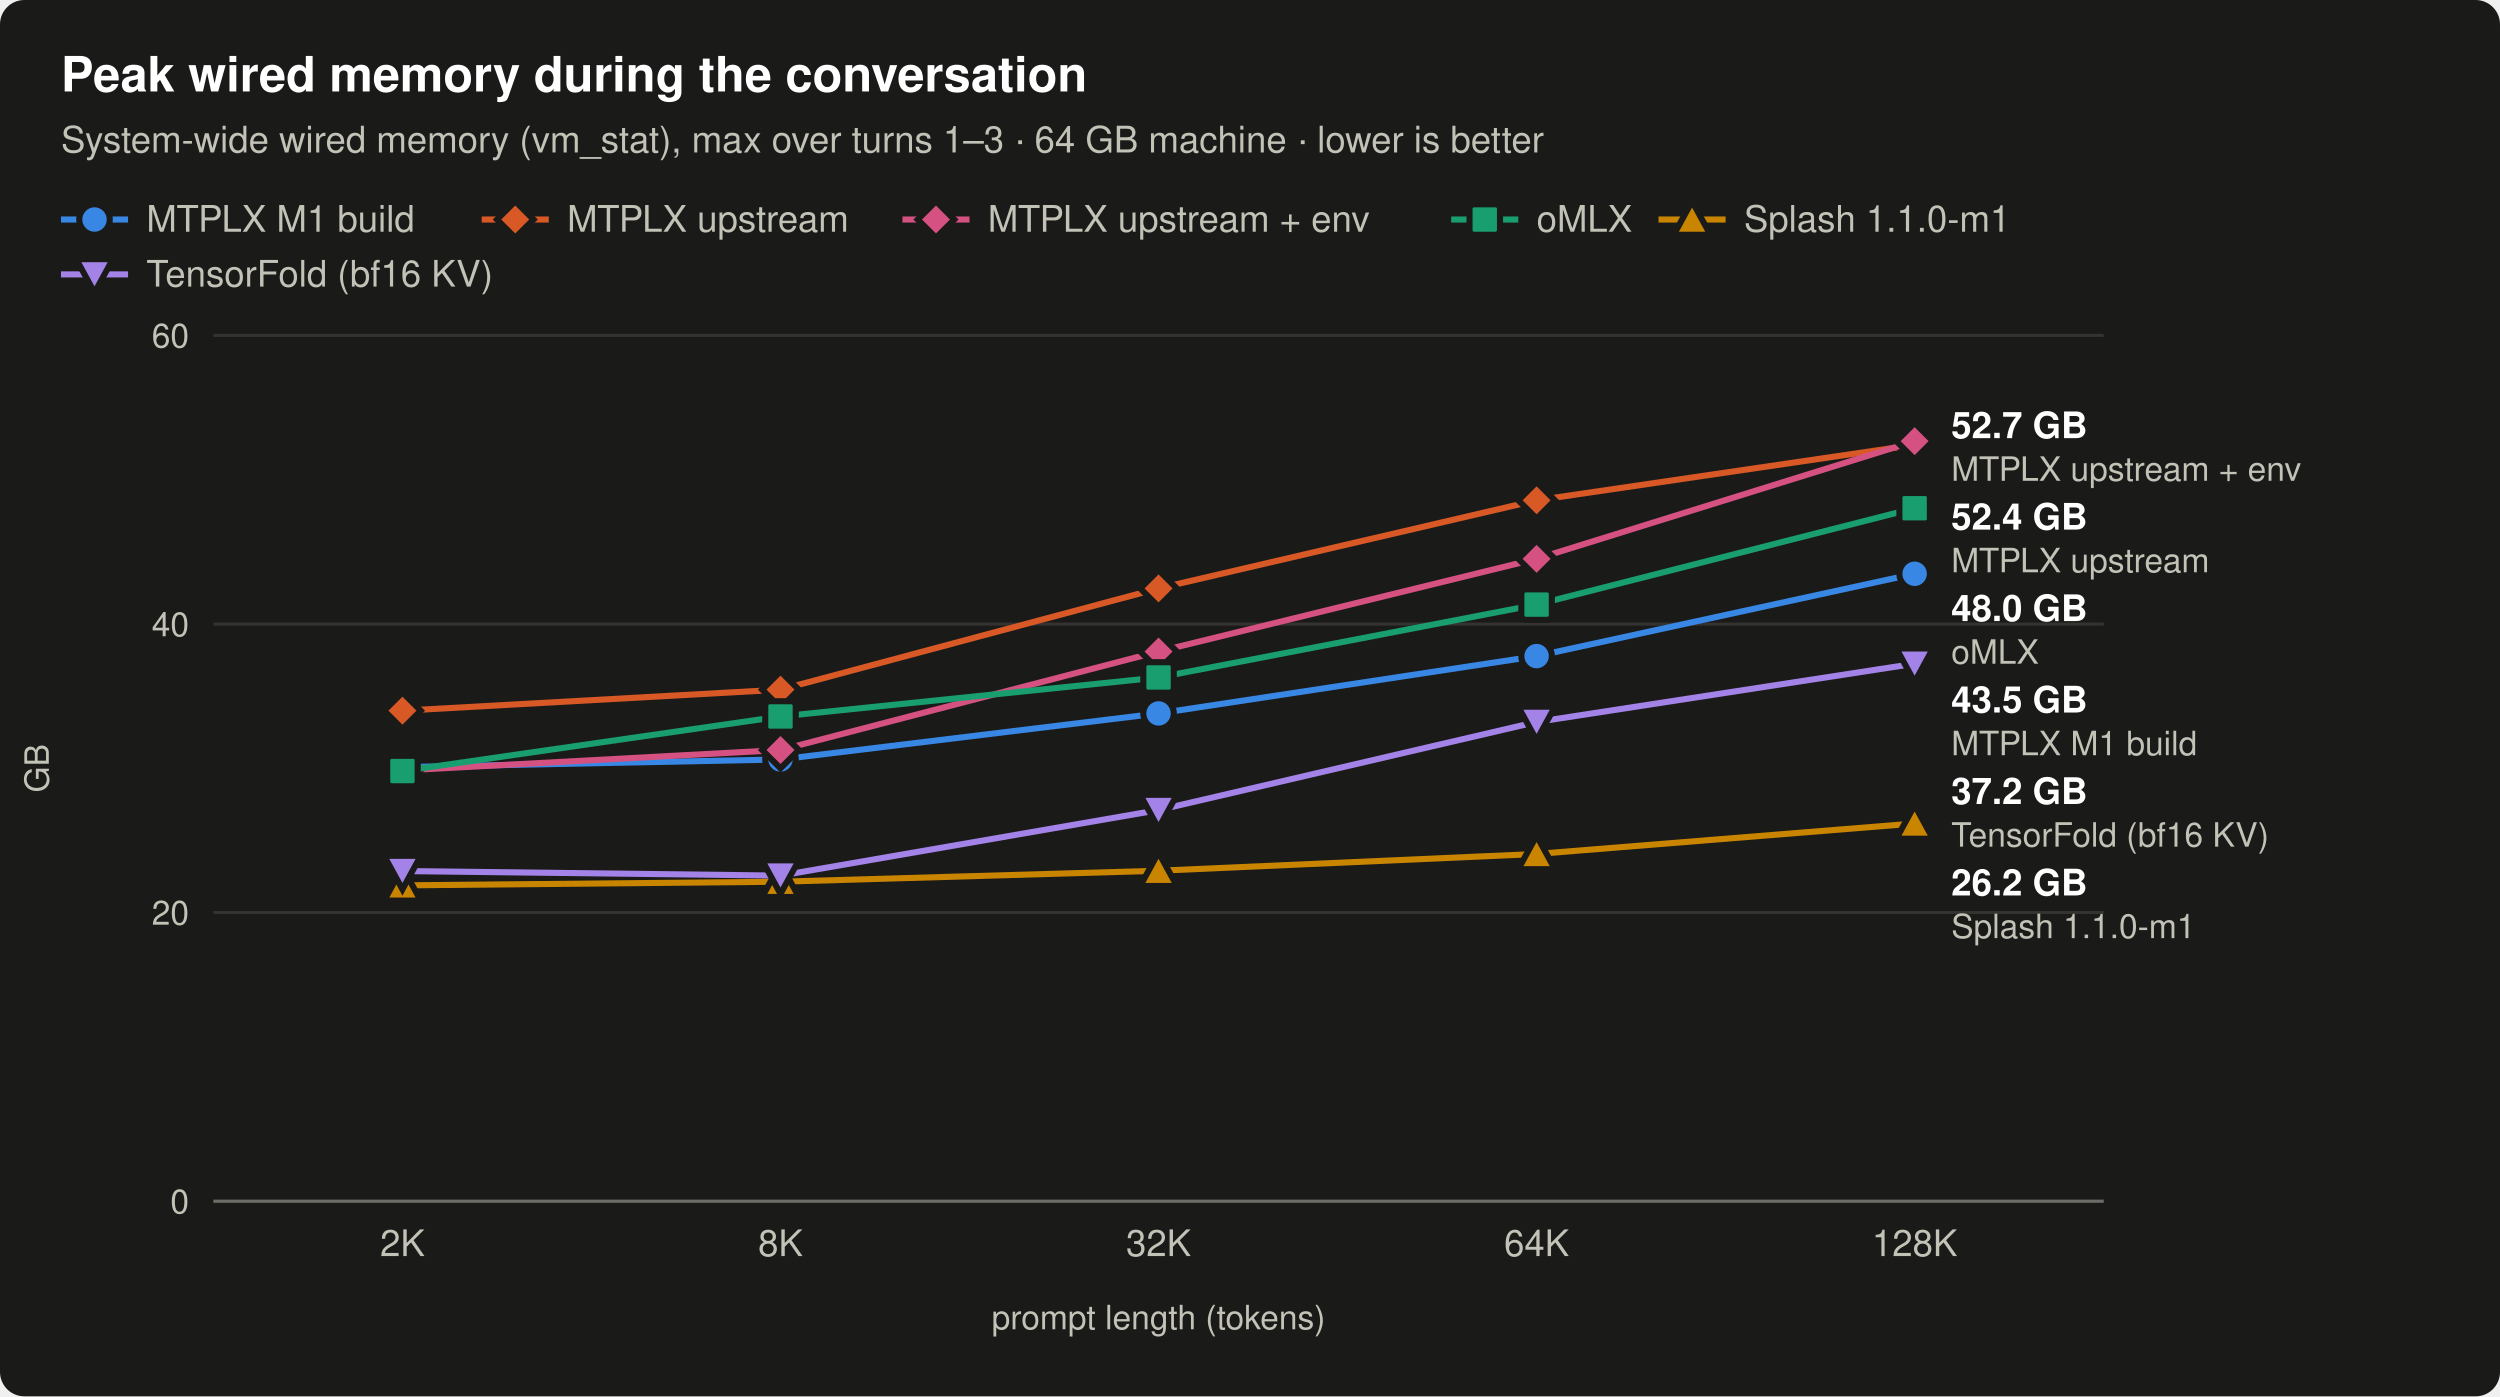
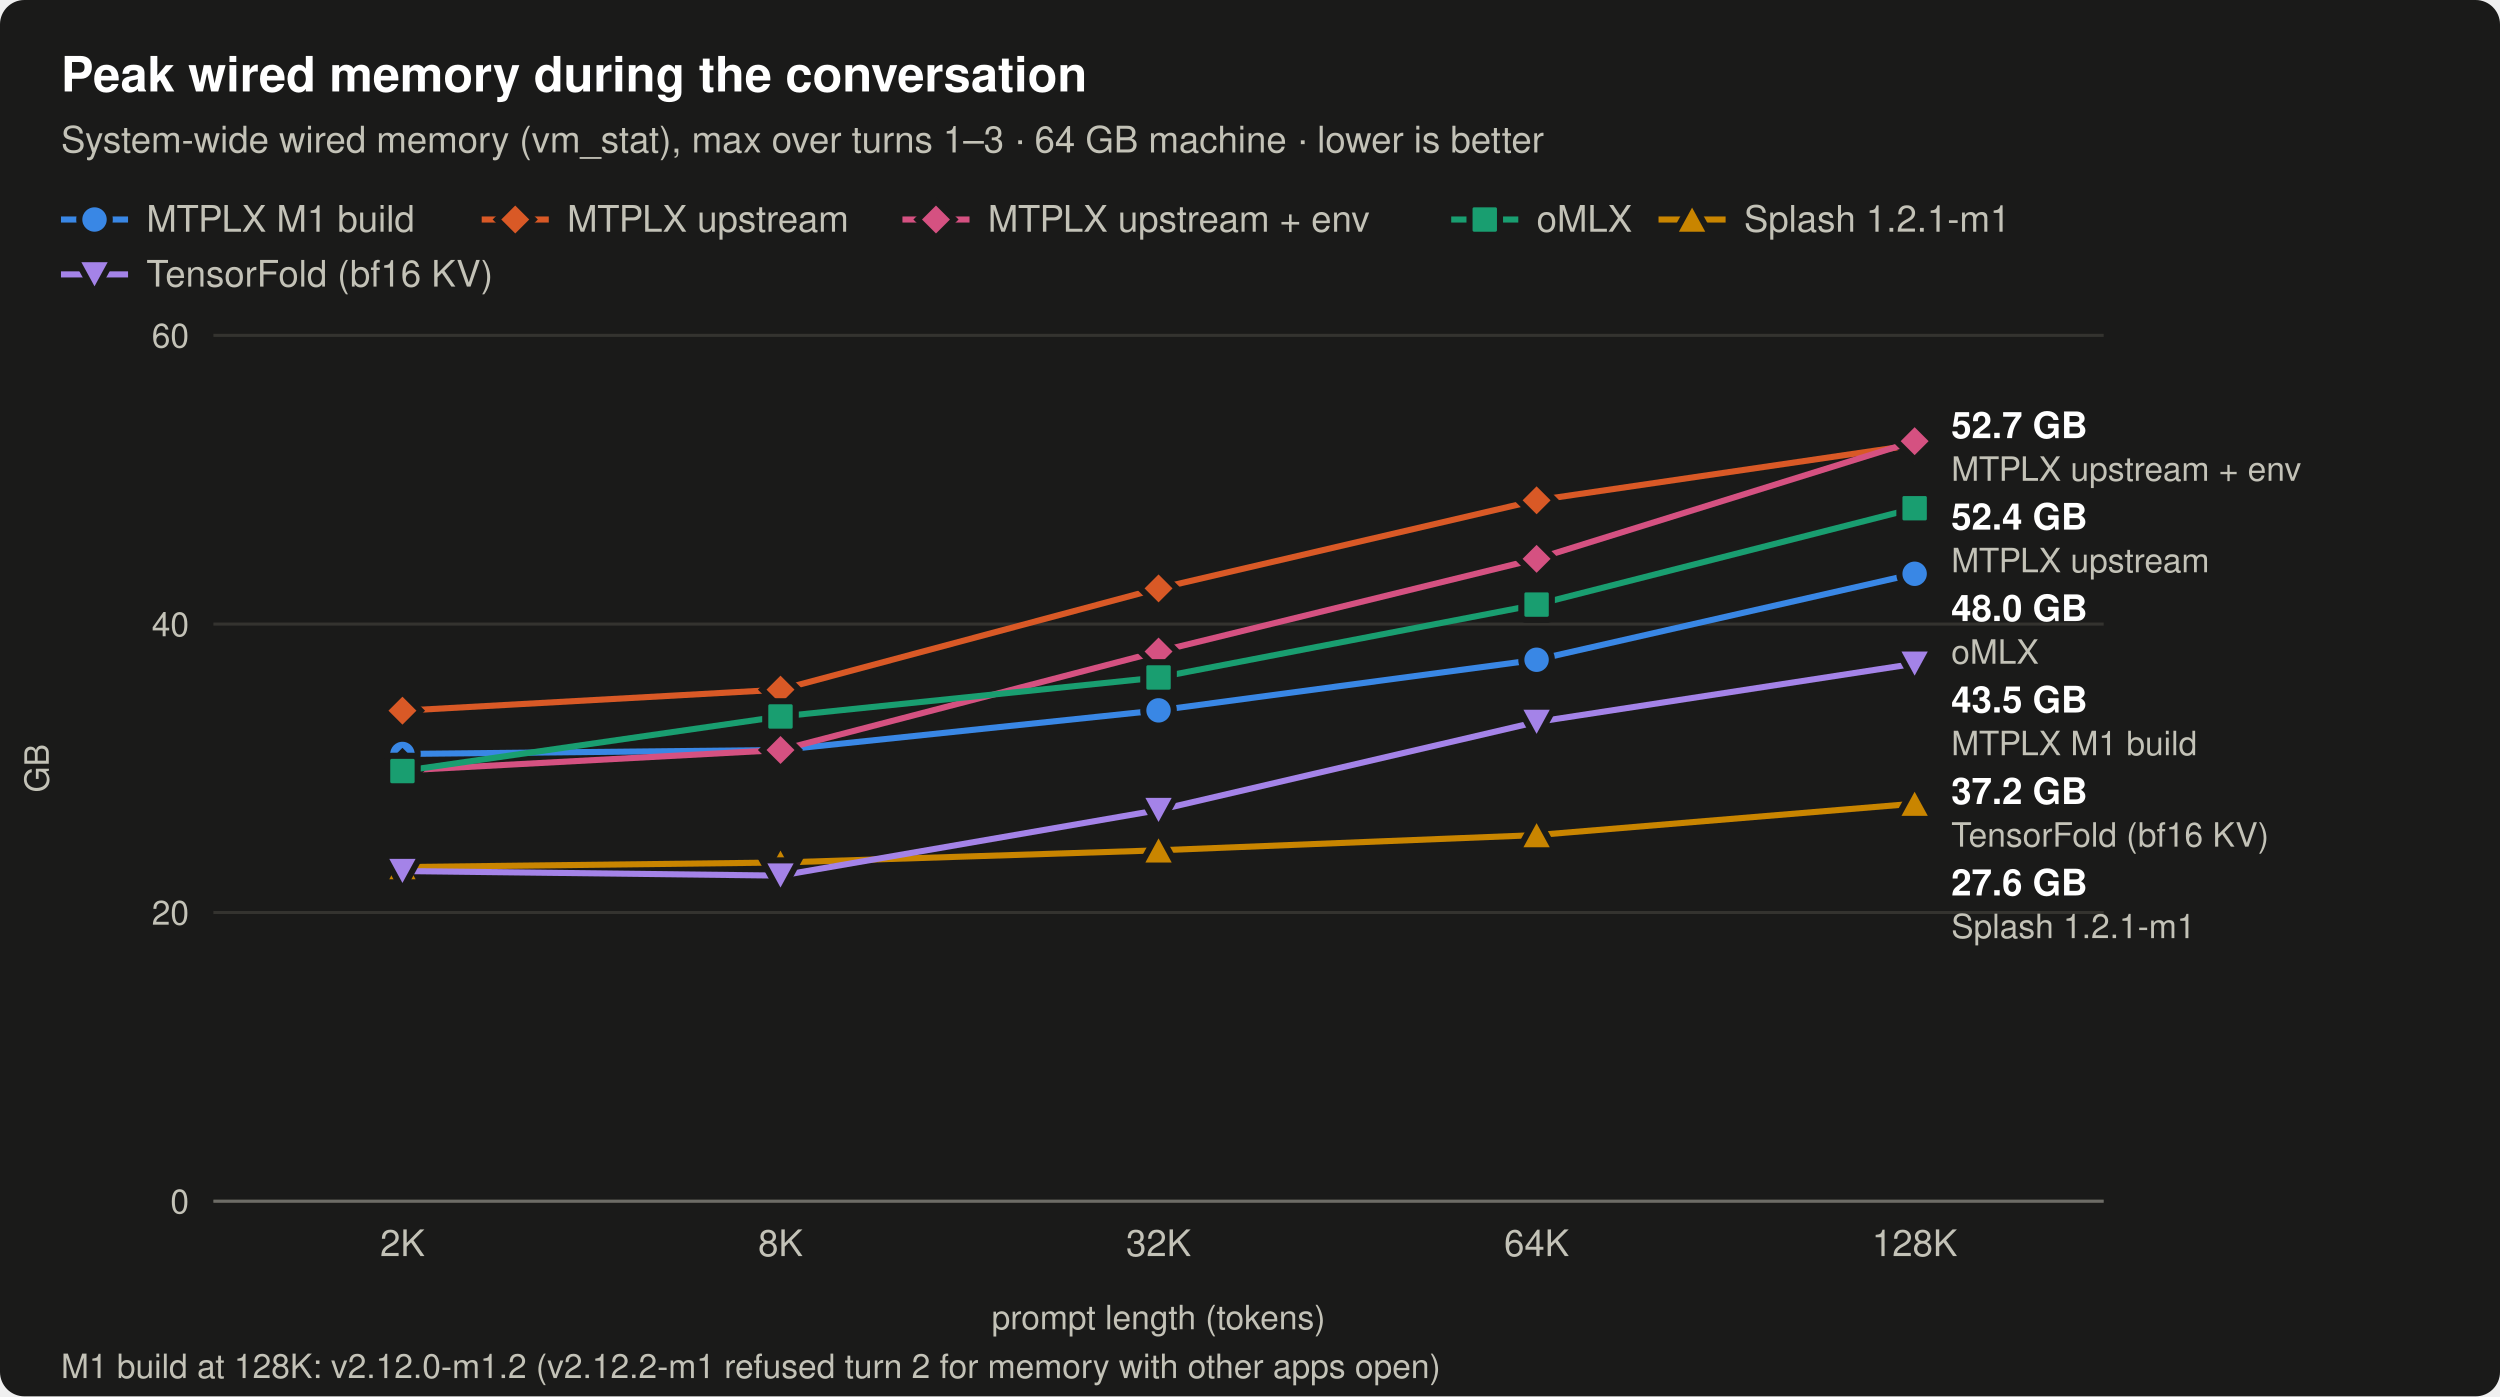
<svg xmlns="http://www.w3.org/2000/svg" viewBox="0 0 820 458" width="820" height="458" role="img" aria-label="Peak wired memory during the conversation" font-family="-apple-system,BlinkMacSystemFont,Segoe UI,Helvetica,Arial,sans-serif">
  <rect width="820" height="458" rx="8" fill="#1a1a19" />
  <text x="20" y="30" fill="#ffffff" font-size="16" font-weight="600">Peak wired memory during the conversation</text>
  <text x="20" y="50" fill="#c3c2b7" font-size="12">System-wide wired memory (vm_stat), max over turns 1–3 · 64 GB machine · lower is better</text>
  <line x1="20" x2="42" y1="72" y2="72" stroke="#3987e5" stroke-width="2" />
  <circle cx="31" cy="72" r="5" fill="#3987e5" stroke="#1a1a19" stroke-width="2" />
  <text x="48" y="76" fill="#c3c2b7" font-size="12">MTPLX M1 build</text>
  <line x1="158" x2="180" y1="72" y2="72" stroke="#d95926" stroke-width="2" />
  <path d="M169 66L175 72L169 78L163 72Z" fill="#d95926" stroke="#1a1a19" stroke-width="2" />
  <text x="186" y="76" fill="#c3c2b7" font-size="12">MTPLX upstream</text>
  <line x1="296" x2="318" y1="72" y2="72" stroke="#d55181" stroke-width="2" />
  <path d="M307 66L313 72L307 78L301 72Z" fill="#d55181" stroke="#1a1a19" stroke-width="2" />
  <text x="324" y="76" fill="#c3c2b7" font-size="12">MTPLX upstream + env</text>
  <line x1="476" x2="498" y1="72" y2="72" stroke="#199e70" stroke-width="2" />
  <rect x="482" y="67" width="10" height="10" rx="1.5" fill="#199e70" stroke="#1a1a19" stroke-width="2" />
  <text x="504" y="76" fill="#c3c2b7" font-size="12">oMLX</text>
  <line x1="544" x2="566" y1="72" y2="72" stroke="#c98500" stroke-width="2" />
  <path d="M555 66L561 77L549 77Z" fill="#c98500" stroke="#1a1a19" stroke-width="2" />
-   <text x="572" y="76" fill="#c3c2b7" font-size="12">Splash 1.1.0-m1</text>
+   <text x="572" y="76" fill="#c3c2b7" font-size="12">Splash 1.2.1-m1</text>
  <line x1="20" x2="42" y1="90" y2="90" stroke="#a483e8" stroke-width="2" />
  <path d="M31 96L37 85L25 85Z" fill="#a483e8" stroke="#1a1a19" stroke-width="2" />
  <text x="48" y="94" fill="#c3c2b7" font-size="12">TensorFold (bf16 KV)</text>
  <line x1="70" x2="690" y1="394.0" y2="394.0" stroke="#34332f" />
  <text x="62" y="398.0" fill="#c3c2b7" font-size="11" text-anchor="end">0</text>
  <line x1="70" x2="690" y1="299.3" y2="299.3" stroke="#34332f" />
  <text x="62" y="303.3" fill="#c3c2b7" font-size="11" text-anchor="end">20</text>
  <line x1="70" x2="690" y1="204.7" y2="204.7" stroke="#34332f" />
  <text x="62" y="208.7" fill="#c3c2b7" font-size="11" text-anchor="end">40</text>
  <line x1="70" x2="690" y1="110.0" y2="110.0" stroke="#34332f" />
  <text x="62" y="114.0" fill="#c3c2b7" font-size="11" text-anchor="end">60</text>
  <line x1="70" x2="690" y1="394" y2="394" stroke="#6d6c66" />
  <text x="132.0" y="412" fill="#c3c2b7" font-size="12" text-anchor="middle">2K</text>
  <text x="256.0" y="412" fill="#c3c2b7" font-size="12" text-anchor="middle">8K</text>
  <text x="380.0" y="412" fill="#c3c2b7" font-size="12" text-anchor="middle">32K</text>
  <text x="504.0" y="412" fill="#c3c2b7" font-size="12" text-anchor="middle">64K</text>
  <text x="628.0" y="412" fill="#c3c2b7" font-size="12" text-anchor="middle">128K</text>
  <text x="380.0" y="436" fill="#c3c2b7" font-size="11" text-anchor="middle">prompt length (tokens)</text>
  <text x="16" y="252.0" fill="#c3c2b7" font-size="11" text-anchor="middle" transform="rotate(-90 16 252.0)">GB</text>
-   <polyline points="132.0,251.6 256.0,249.1 380.0,234.0 504.0,215.2 628.0,188.2" fill="none" stroke="#3987e5" stroke-width="2" stroke-linejoin="round" />
-   <circle cx="132.0" cy="251.6" r="5" fill="#3987e5" stroke="#1a1a19" stroke-width="2" />
-   <circle cx="256.0" cy="249.1" r="5" fill="#3987e5" stroke="#1a1a19" stroke-width="2" />
-   <circle cx="380.0" cy="234.0" r="5" fill="#3987e5" stroke="#1a1a19" stroke-width="2" />
-   <circle cx="504.0" cy="215.2" r="5" fill="#3987e5" stroke="#1a1a19" stroke-width="2" />
+   <polyline points="132.0,247.3 256.0,246.0 380.0,233.0 504.0,216.4 628.0,188.2" fill="none" stroke="#3987e5" stroke-width="2" stroke-linejoin="round" />
+   <circle cx="132.0" cy="247.3" r="5" fill="#3987e5" stroke="#1a1a19" stroke-width="2" />
+   <circle cx="256.0" cy="246.0" r="5" fill="#3987e5" stroke="#1a1a19" stroke-width="2" />
+   <circle cx="380.0" cy="233.0" r="5" fill="#3987e5" stroke="#1a1a19" stroke-width="2" />
+   <circle cx="504.0" cy="216.4" r="5" fill="#3987e5" stroke="#1a1a19" stroke-width="2" />
  <circle cx="628.0" cy="188.2" r="5" fill="#3987e5" stroke="#1a1a19" stroke-width="2" />
  <polyline points="132.0,233.1 256.0,226.2 380.0,193.0 504.0,164.1 628.0,145.9" fill="none" stroke="#d95926" stroke-width="2" stroke-linejoin="round" />
  <path d="M132.0 227.1L138.0 233.1L132.0 239.1L126.0 233.1Z" fill="#d95926" stroke="#1a1a19" stroke-width="2" />
  <path d="M256.0 220.2L262.0 226.2L256.0 232.2L250.0 226.2Z" fill="#d95926" stroke="#1a1a19" stroke-width="2" />
  <path d="M380.0 187.0L386.0 193.0L380.0 199.0L374.0 193.0Z" fill="#d95926" stroke="#1a1a19" stroke-width="2" />
  <path d="M504.0 158.1L510.0 164.1L504.0 170.1L498.0 164.1Z" fill="#d95926" stroke="#1a1a19" stroke-width="2" />
  <path d="M628.0 139.9L634.0 145.9L628.0 151.9L622.0 145.9Z" fill="#d95926" stroke="#1a1a19" stroke-width="2" />
  <polyline points="132.0,252.7 256.0,246.0 380.0,213.7 504.0,183.3 628.0,144.7" fill="none" stroke="#d55181" stroke-width="2" stroke-linejoin="round" />
  <path d="M132.0 246.7L138.0 252.7L132.0 258.7L126.0 252.7Z" fill="#d55181" stroke="#1a1a19" stroke-width="2" />
  <path d="M256.0 240.0L262.0 246.0L256.0 252.0L250.0 246.0Z" fill="#d55181" stroke="#1a1a19" stroke-width="2" />
  <path d="M380.0 207.7L386.0 213.7L380.0 219.7L374.0 213.7Z" fill="#d55181" stroke="#1a1a19" stroke-width="2" />
  <path d="M504.0 177.3L510.0 183.3L504.0 189.3L498.0 183.3Z" fill="#d55181" stroke="#1a1a19" stroke-width="2" />
  <path d="M628.0 138.7L634.0 144.7L628.0 150.7L622.0 144.7Z" fill="#d55181" stroke="#1a1a19" stroke-width="2" />
  <polyline points="132.0,252.9 256.0,235.0 380.0,222.2 504.0,198.3 628.0,166.7" fill="none" stroke="#199e70" stroke-width="2" stroke-linejoin="round" />
  <rect x="127.0" y="247.9" width="10" height="10" rx="1.5" fill="#199e70" stroke="#1a1a19" stroke-width="2" />
  <rect x="251.0" y="230.0" width="10" height="10" rx="1.5" fill="#199e70" stroke="#1a1a19" stroke-width="2" />
  <rect x="375.0" y="217.2" width="10" height="10" rx="1.5" fill="#199e70" stroke="#1a1a19" stroke-width="2" />
  <rect x="499.0" y="193.3" width="10" height="10" rx="1.5" fill="#199e70" stroke="#1a1a19" stroke-width="2" />
  <rect x="623.0" y="161.7" width="10" height="10" rx="1.5" fill="#199e70" stroke="#1a1a19" stroke-width="2" />
-   <polyline points="132.0,290.4 256.0,289.2 380.0,285.6 504.0,280.1 628.0,270.1" fill="none" stroke="#c98500" stroke-width="2" stroke-linejoin="round" />
-   <path d="M132.0 284.4L138.0 295.4L126.0 295.4Z" fill="#c98500" stroke="#1a1a19" stroke-width="2" />
-   <path d="M256.0 283.2L262.0 294.2L250.0 294.2Z" fill="#c98500" stroke="#1a1a19" stroke-width="2" />
-   <path d="M380.0 279.6L386.0 290.6L374.0 290.6Z" fill="#c98500" stroke="#1a1a19" stroke-width="2" />
-   <path d="M504.0 274.1L510.0 285.1L498.0 285.1Z" fill="#c98500" stroke="#1a1a19" stroke-width="2" />
-   <path d="M628.0 264.1L634.0 275.1L622.0 275.1Z" fill="#c98500" stroke="#1a1a19" stroke-width="2" />
+   <polyline points="132.0,284.4 256.0,282.9 380.0,278.9 504.0,273.9 628.0,263.6" fill="none" stroke="#c98500" stroke-width="2" stroke-linejoin="round" />
+   <path d="M132.0 278.4L138.0 289.4L126.0 289.4Z" fill="#c98500" stroke="#1a1a19" stroke-width="2" />
+   <path d="M256.0 276.9L262.0 287.9L250.0 287.9Z" fill="#c98500" stroke="#1a1a19" stroke-width="2" />
+   <path d="M380.0 272.9L386.0 283.9L374.0 283.9Z" fill="#c98500" stroke="#1a1a19" stroke-width="2" />
+   <path d="M504.0 267.9L510.0 278.9L498.0 278.9Z" fill="#c98500" stroke="#1a1a19" stroke-width="2" />
+   <path d="M628.0 257.6L634.0 268.6L622.0 268.6Z" fill="#c98500" stroke="#1a1a19" stroke-width="2" />
  <polyline points="132.0,285.7 256.0,287.2 380.0,265.7 504.0,236.8 628.0,217.7" fill="none" stroke="#a483e8" stroke-width="2" stroke-linejoin="round" />
  <path d="M132.0 291.7L138.0 280.7L126.0 280.7Z" fill="#a483e8" stroke="#1a1a19" stroke-width="2" />
  <path d="M256.0 293.2L262.0 282.2L250.0 282.2Z" fill="#a483e8" stroke="#1a1a19" stroke-width="2" />
  <path d="M380.0 271.7L386.0 260.7L374.0 260.7Z" fill="#a483e8" stroke="#1a1a19" stroke-width="2" />
  <path d="M504.0 242.8L510.0 231.8L498.0 231.8Z" fill="#a483e8" stroke="#1a1a19" stroke-width="2" />
  <path d="M628.0 223.7L634.0 212.7L622.0 212.7Z" fill="#a483e8" stroke="#1a1a19" stroke-width="2" />
  <text x="640.0" y="143.7" fill="#ffffff" font-size="12" font-weight="600">52.7 GB</text>
  <text x="640.0" y="157.7" fill="#c3c2b7" font-size="11">MTPLX upstream + env</text>
  <text x="640.0" y="173.7" fill="#ffffff" font-size="12" font-weight="600">52.4 GB</text>
  <text x="640.0" y="187.7" fill="#c3c2b7" font-size="11">MTPLX upstream</text>
  <text x="640.0" y="203.7" fill="#ffffff" font-size="12" font-weight="600">48.0 GB</text>
  <text x="640.0" y="217.7" fill="#c3c2b7" font-size="11">oMLX</text>
  <text x="640.0" y="233.7" fill="#ffffff" font-size="12" font-weight="600">43.5 GB</text>
  <text x="640.0" y="247.7" fill="#c3c2b7" font-size="11">MTPLX M1 build</text>
  <text x="640.0" y="263.7" fill="#ffffff" font-size="12" font-weight="600">37.2 GB</text>
  <text x="640.0" y="277.7" fill="#c3c2b7" font-size="11">TensorFold (bf16 KV)</text>
-   <text x="640.0" y="293.7" fill="#ffffff" font-size="12" font-weight="600">26.2 GB</text>
-   <text x="640.0" y="307.7" fill="#c3c2b7" font-size="11">Splash 1.1.0-m1</text>
+   <text x="640.0" y="293.7" fill="#ffffff" font-size="12" font-weight="600">27.6 GB</text>
+   <text x="640.0" y="307.7" fill="#c3c2b7" font-size="11">Splash 1.2.1-m1</text>
+   <text x="20" y="452" fill="#c3c2b7" font-size="11">M1 build at 128K: v2.12.0-m1.2 (v2.12.2-m1 refused turn 2 for memory with other apps open)</text>
</svg>
